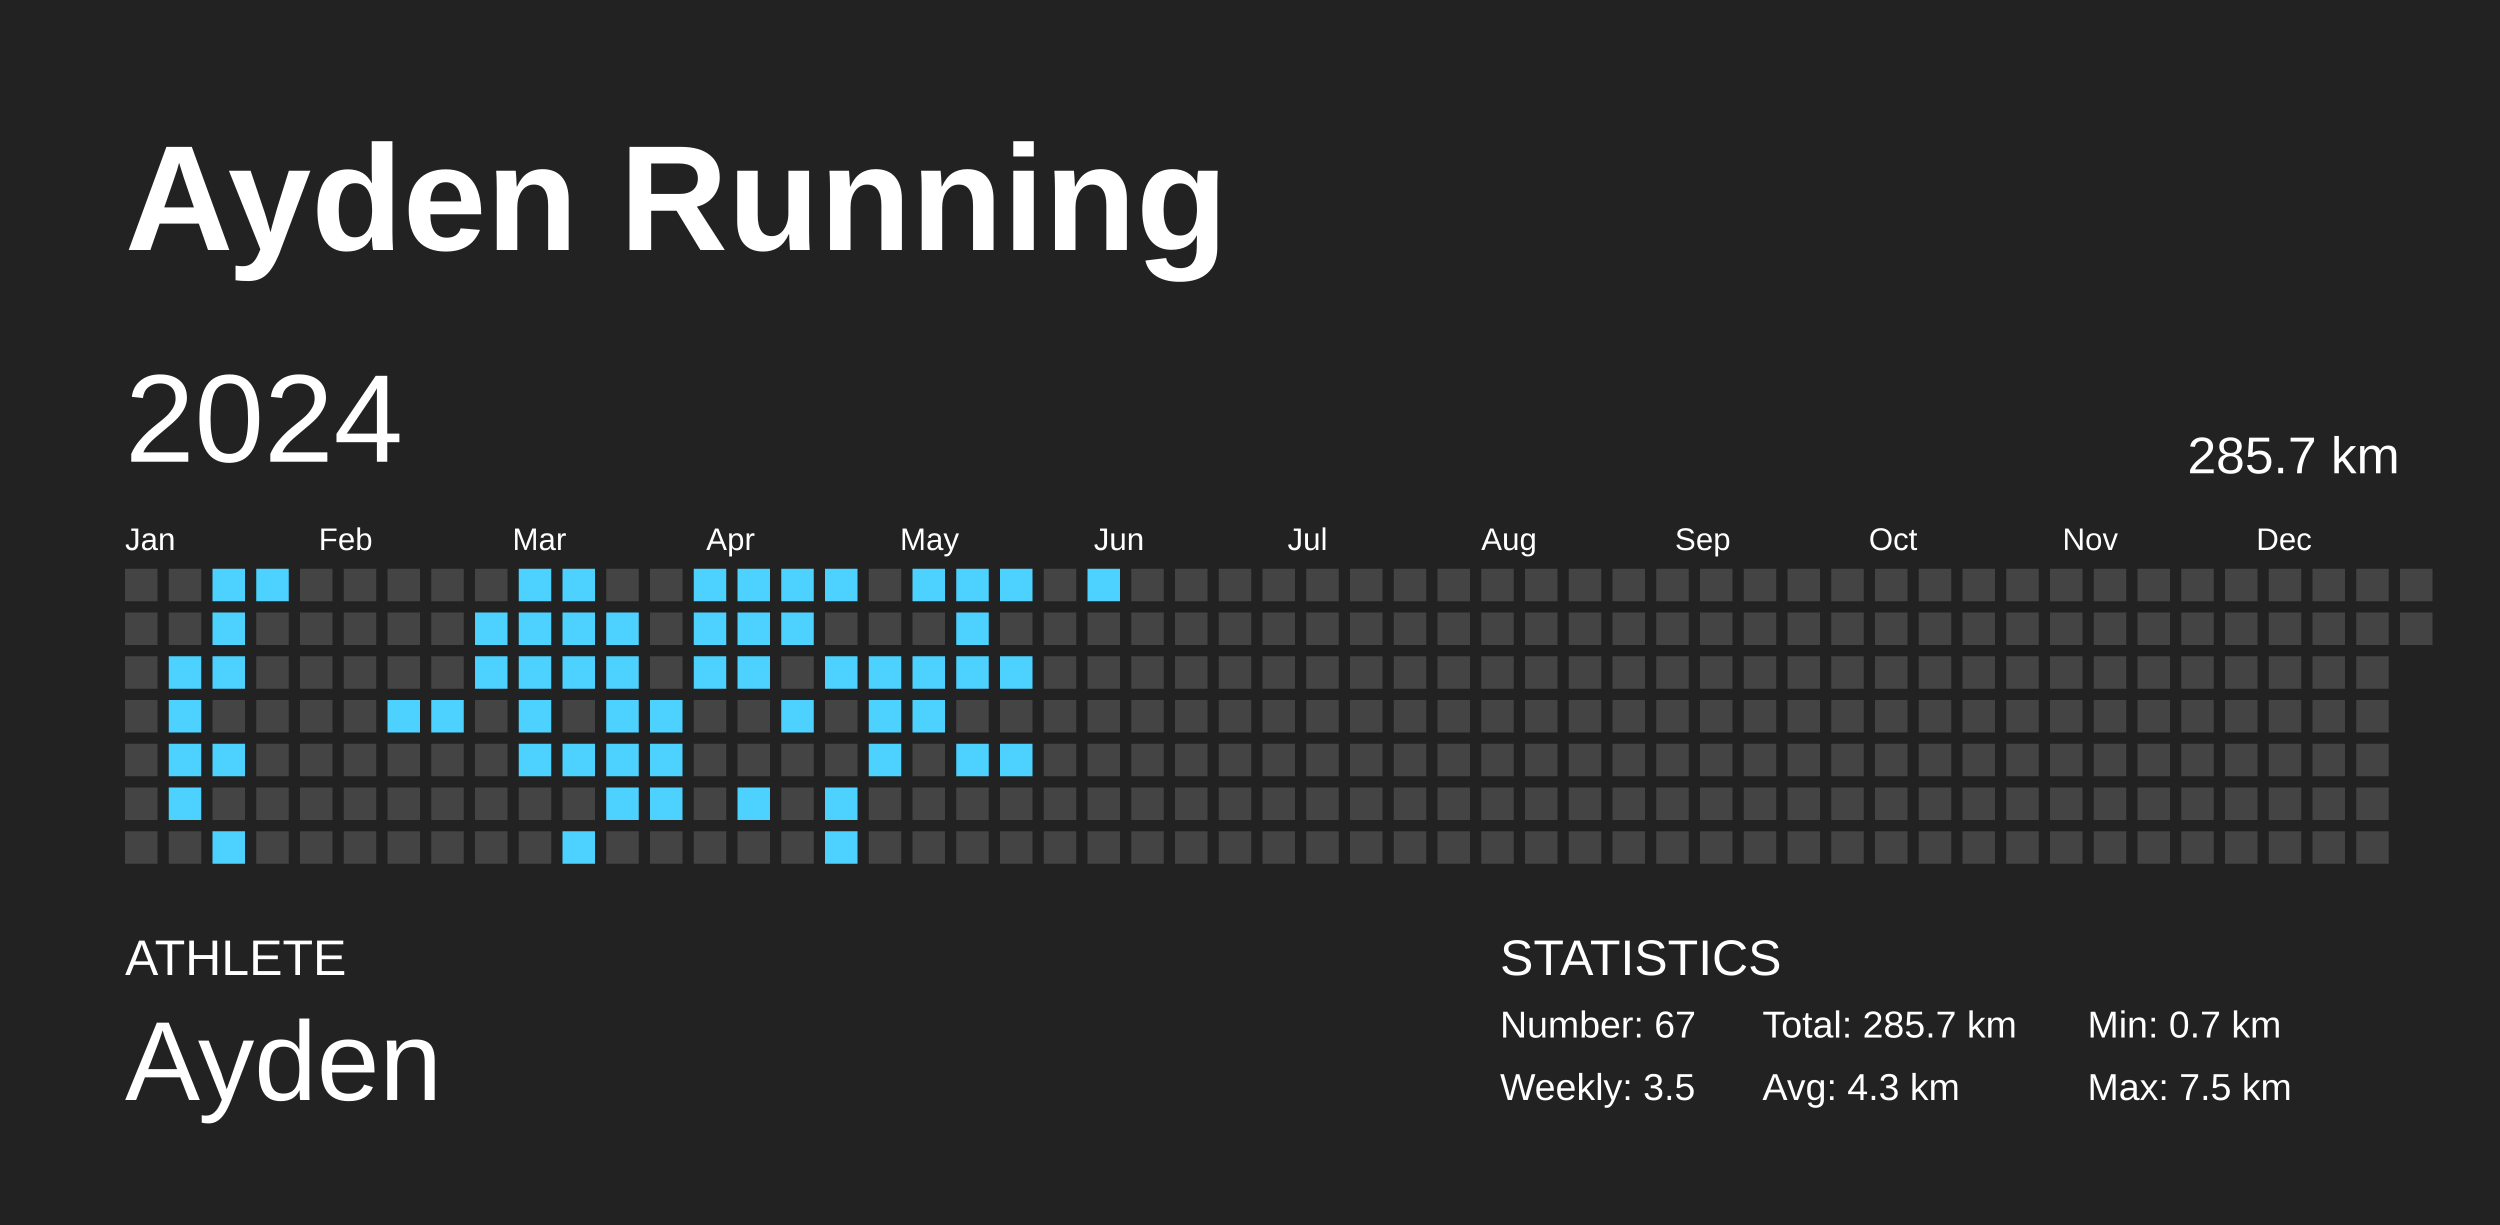
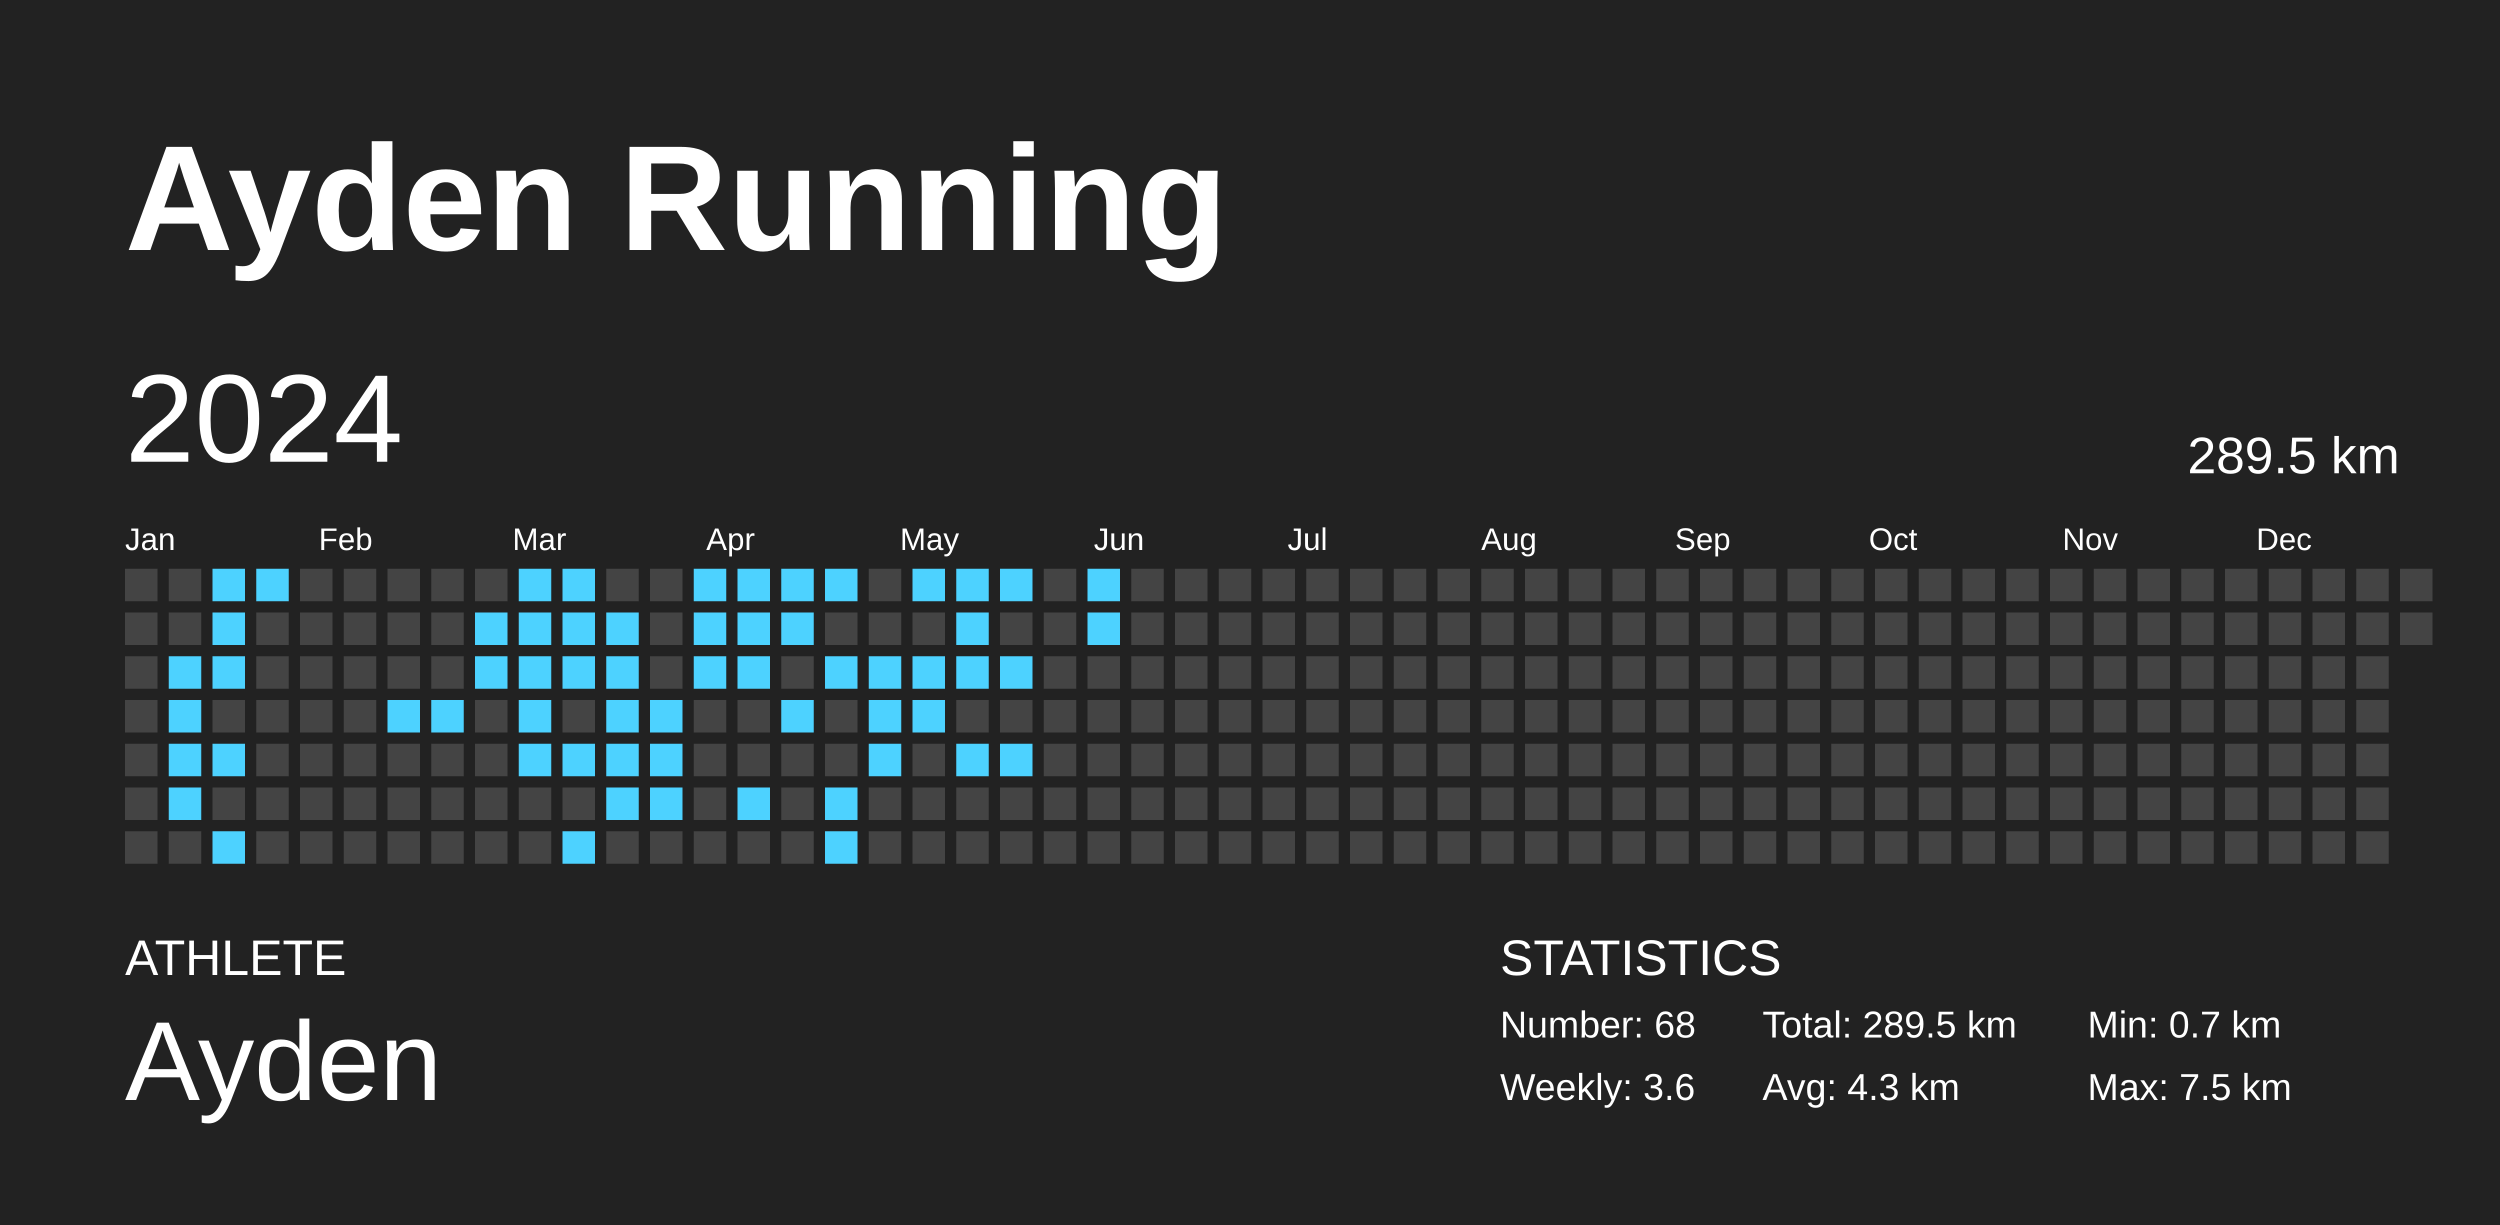
<svg xmlns="http://www.w3.org/2000/svg" baseProfile="full" height="98mm" version="1.1" viewBox="0,0,200,98" width="200mm">
  <defs />
  <rect fill="#222222" height="98" width="200" x="0" y="0" />
  <text fill="#FFFFFF" style="font-size:12px; font-family:Arial; font-weight:bold;" x="10" y="20">Ayden Running</text>
  <text fill="#FFFFFF" style="font-size:4px; font-family:Arial" x="10" y="78">ATHLETE</text>
  <text fill="#FFFFFF" style="font-size:9px; font-family:Arial" x="10" y="88">Ayden</text>
  <text fill="#FFFFFF" style="font-size:4px; font-family:Arial" x="120" y="78">STATISTICS</text>
-   <text fill="#FFFFFF" style="font-size:3px; font-family:Arial" x="120" y="83">Number: 67</text>
-   <text fill="#FFFFFF" style="font-size:3px; font-family:Arial" x="120" y="88">Weekly: 3.5</text>
-   <text fill="#FFFFFF" style="font-size:3px; font-family:Arial" x="141" y="83">Total: 285.7 km</text>
+   <text fill="#FFFFFF" style="font-size:3px; font-family:Arial" x="120" y="83">Number: 68</text>
+   <text fill="#FFFFFF" style="font-size:3px; font-family:Arial" x="120" y="88">Weekly: 3.6</text>
+   <text fill="#FFFFFF" style="font-size:3px; font-family:Arial" x="141" y="83">Total: 289.5 km</text>
  <text fill="#FFFFFF" style="font-size:3px; font-family:Arial" x="141" y="88">Avg: 4.3 km</text>
  <text fill="#FFFFFF" style="font-size:3px; font-family:Arial" x="167" y="83">Min: 0.7 km</text>
  <text fill="#FFFFFF" style="font-size:3px; font-family:Arial" x="167" y="88">Max: 7.5 km</text>
  <text dominant-baseline="hanging" fill="#FFFFFF" style="font-size:10.0px; font-family:Arial;" x="10" y="30">2024</text>
-   <text dominant-baseline="hanging" fill="#FFFFFF" style="font-size:4.125px; font-family:Arial;" x="175" y="35">285.7 km</text>
+   <text dominant-baseline="hanging" fill="#FFFFFF" style="font-size:4.125px; font-family:Arial;" x="175" y="35">289.5 km</text>
  <text fill="#FFFFFF" style="font-size:2.5px; font-family:Arial" x="10.0" y="44">Jan</text>
  <text fill="#FFFFFF" style="font-size:2.5px; font-family:Arial" x="25.5" y="44">Feb</text>
  <text fill="#FFFFFF" style="font-size:2.5px; font-family:Arial" x="41.0" y="44">Mar</text>
  <text fill="#FFFFFF" style="font-size:2.5px; font-family:Arial" x="56.5" y="44">Apr</text>
  <text fill="#FFFFFF" style="font-size:2.5px; font-family:Arial" x="72.0" y="44">May</text>
  <text fill="#FFFFFF" style="font-size:2.5px; font-family:Arial" x="87.5" y="44">Jun</text>
  <text fill="#FFFFFF" style="font-size:2.5px; font-family:Arial" x="103.0" y="44">Jul</text>
  <text fill="#FFFFFF" style="font-size:2.5px; font-family:Arial" x="118.5" y="44">Aug</text>
  <text fill="#FFFFFF" style="font-size:2.5px; font-family:Arial" x="134.0" y="44">Sep</text>
  <text fill="#FFFFFF" style="font-size:2.5px; font-family:Arial" x="149.5" y="44">Oct</text>
  <text fill="#FFFFFF" style="font-size:2.5px; font-family:Arial" x="165.0" y="44">Nov</text>
  <text fill="#FFFFFF" style="font-size:2.5px; font-family:Arial" x="180.5" y="44">Dec</text>
  <rect fill="#444444" height="2.6" width="2.6" x="10.0" y="45.5" />
  <rect fill="#444444" height="2.6" width="2.6" x="10.0" y="49.0" />
  <rect fill="#444444" height="2.6" width="2.6" x="10.0" y="52.5" />
  <rect fill="#444444" height="2.6" width="2.6" x="10.0" y="56.0" />
  <rect fill="#444444" height="2.6" width="2.6" x="10.0" y="59.5" />
  <rect fill="#444444" height="2.6" width="2.6" x="10.0" y="63.0" />
  <rect fill="#444444" height="2.6" width="2.6" x="10.0" y="66.5" />
  <rect fill="#444444" height="2.6" width="2.6" x="13.5" y="45.5" />
  <rect fill="#444444" height="2.6" width="2.6" x="13.5" y="49.0" />
  <rect fill="#4dd2ff" height="2.6" width="2.6" x="13.5" y="52.5" />
  <rect fill="#4dd2ff" height="2.6" width="2.6" x="13.5" y="56.0" />
  <rect fill="#4dd2ff" height="2.6" width="2.6" x="13.5" y="59.5" />
  <rect fill="#4dd2ff" height="2.6" width="2.6" x="13.5" y="63.0" />
  <rect fill="#444444" height="2.6" width="2.6" x="13.5" y="66.5" />
  <rect fill="#4dd2ff" height="2.6" width="2.6" x="17.0" y="45.5" />
  <rect fill="#4dd2ff" height="2.6" width="2.6" x="17.0" y="49.0" />
  <rect fill="#4dd2ff" height="2.6" width="2.6" x="17.0" y="52.5" />
  <rect fill="#444444" height="2.6" width="2.6" x="17.0" y="56.0" />
  <rect fill="#4dd2ff" height="2.6" width="2.6" x="17.0" y="59.5" />
  <rect fill="#444444" height="2.6" width="2.6" x="17.0" y="63.0" />
  <rect fill="#4dd2ff" height="2.6" width="2.6" x="17.0" y="66.5" />
  <rect fill="#4dd2ff" height="2.6" width="2.6" x="20.5" y="45.5" />
  <rect fill="#444444" height="2.6" width="2.6" x="20.5" y="49.0" />
  <rect fill="#444444" height="2.6" width="2.6" x="20.5" y="52.5" />
  <rect fill="#444444" height="2.6" width="2.6" x="20.5" y="56.0" />
  <rect fill="#444444" height="2.6" width="2.6" x="20.5" y="59.5" />
  <rect fill="#444444" height="2.6" width="2.6" x="20.5" y="63.0" />
  <rect fill="#444444" height="2.6" width="2.6" x="20.5" y="66.5" />
  <rect fill="#444444" height="2.6" width="2.6" x="24.0" y="45.5" />
  <rect fill="#444444" height="2.6" width="2.6" x="24.0" y="49.0" />
  <rect fill="#444444" height="2.6" width="2.6" x="24.0" y="52.5" />
  <rect fill="#444444" height="2.6" width="2.6" x="24.0" y="56.0" />
  <rect fill="#444444" height="2.6" width="2.6" x="24.0" y="59.5" />
  <rect fill="#444444" height="2.6" width="2.6" x="24.0" y="63.0" />
  <rect fill="#444444" height="2.6" width="2.6" x="24.0" y="66.5" />
  <rect fill="#444444" height="2.6" width="2.6" x="27.5" y="45.5" />
  <rect fill="#444444" height="2.6" width="2.6" x="27.5" y="49.0" />
  <rect fill="#444444" height="2.6" width="2.6" x="27.5" y="52.5" />
  <rect fill="#444444" height="2.6" width="2.6" x="27.5" y="56.0" />
  <rect fill="#444444" height="2.6" width="2.6" x="27.5" y="59.5" />
  <rect fill="#444444" height="2.6" width="2.6" x="27.5" y="63.0" />
  <rect fill="#444444" height="2.6" width="2.6" x="27.5" y="66.5" />
  <rect fill="#444444" height="2.6" width="2.6" x="31.0" y="45.5" />
  <rect fill="#444444" height="2.6" width="2.6" x="31.0" y="49.0" />
  <rect fill="#444444" height="2.6" width="2.6" x="31.0" y="52.5" />
  <rect fill="#4dd2ff" height="2.6" width="2.6" x="31.0" y="56.0" />
  <rect fill="#444444" height="2.6" width="2.6" x="31.0" y="59.5" />
  <rect fill="#444444" height="2.6" width="2.6" x="31.0" y="63.0" />
  <rect fill="#444444" height="2.6" width="2.6" x="31.0" y="66.5" />
  <rect fill="#444444" height="2.6" width="2.6" x="34.5" y="45.5" />
  <rect fill="#444444" height="2.6" width="2.6" x="34.5" y="49.0" />
  <rect fill="#444444" height="2.6" width="2.6" x="34.5" y="52.5" />
  <rect fill="#4dd2ff" height="2.6" width="2.6" x="34.5" y="56.0" />
  <rect fill="#444444" height="2.6" width="2.6" x="34.5" y="59.5" />
  <rect fill="#444444" height="2.6" width="2.6" x="34.5" y="63.0" />
  <rect fill="#444444" height="2.6" width="2.6" x="34.5" y="66.5" />
  <rect fill="#444444" height="2.6" width="2.6" x="38.0" y="45.5" />
  <rect fill="#4dd2ff" height="2.6" width="2.6" x="38.0" y="49.0" />
  <rect fill="#4dd2ff" height="2.6" width="2.6" x="38.0" y="52.5" />
  <rect fill="#444444" height="2.6" width="2.6" x="38.0" y="56.0" />
  <rect fill="#444444" height="2.6" width="2.6" x="38.0" y="59.5" />
  <rect fill="#444444" height="2.6" width="2.6" x="38.0" y="63.0" />
  <rect fill="#444444" height="2.6" width="2.6" x="38.0" y="66.5" />
  <rect fill="#4dd2ff" height="2.6" width="2.6" x="41.5" y="45.5" />
  <rect fill="#4dd2ff" height="2.6" width="2.6" x="41.5" y="49.0" />
  <rect fill="#4dd2ff" height="2.6" width="2.6" x="41.5" y="52.5" />
  <rect fill="#4dd2ff" height="2.6" width="2.6" x="41.5" y="56.0" />
  <rect fill="#4dd2ff" height="2.6" width="2.6" x="41.5" y="59.5" />
  <rect fill="#444444" height="2.6" width="2.6" x="41.5" y="63.0" />
  <rect fill="#444444" height="2.6" width="2.6" x="41.5" y="66.5" />
  <rect fill="#4dd2ff" height="2.6" width="2.6" x="45.0" y="45.5" />
  <rect fill="#4dd2ff" height="2.6" width="2.6" x="45.0" y="49.0" />
  <rect fill="#4dd2ff" height="2.6" width="2.6" x="45.0" y="52.5" />
  <rect fill="#444444" height="2.6" width="2.6" x="45.0" y="56.0" />
  <rect fill="#4dd2ff" height="2.6" width="2.6" x="45.0" y="59.5" />
  <rect fill="#444444" height="2.6" width="2.6" x="45.0" y="63.0" />
  <rect fill="#4dd2ff" height="2.6" width="2.6" x="45.0" y="66.5" />
  <rect fill="#444444" height="2.6" width="2.6" x="48.5" y="45.5" />
  <rect fill="#4dd2ff" height="2.6" width="2.6" x="48.5" y="49.0" />
  <rect fill="#4dd2ff" height="2.6" width="2.6" x="48.5" y="52.5" />
  <rect fill="#4dd2ff" height="2.6" width="2.6" x="48.5" y="56.0" />
  <rect fill="#4dd2ff" height="2.6" width="2.6" x="48.5" y="59.5" />
  <rect fill="#4dd2ff" height="2.6" width="2.6" x="48.5" y="63.0" />
  <rect fill="#444444" height="2.6" width="2.6" x="48.5" y="66.5" />
  <rect fill="#444444" height="2.6" width="2.6" x="52.0" y="45.5" />
  <rect fill="#444444" height="2.6" width="2.6" x="52.0" y="49.0" />
  <rect fill="#444444" height="2.6" width="2.6" x="52.0" y="52.5" />
  <rect fill="#4dd2ff" height="2.6" width="2.6" x="52.0" y="56.0" />
  <rect fill="#4dd2ff" height="2.6" width="2.6" x="52.0" y="59.5" />
  <rect fill="#4dd2ff" height="2.6" width="2.6" x="52.0" y="63.0" />
  <rect fill="#444444" height="2.6" width="2.6" x="52.0" y="66.5" />
  <rect fill="#4dd2ff" height="2.6" width="2.6" x="55.5" y="45.5" />
  <rect fill="#4dd2ff" height="2.6" width="2.6" x="55.5" y="49.0" />
  <rect fill="#4dd2ff" height="2.6" width="2.6" x="55.5" y="52.5" />
  <rect fill="#444444" height="2.6" width="2.6" x="55.5" y="56.0" />
  <rect fill="#444444" height="2.6" width="2.6" x="55.5" y="59.5" />
  <rect fill="#444444" height="2.6" width="2.6" x="55.5" y="63.0" />
  <rect fill="#444444" height="2.6" width="2.6" x="55.5" y="66.5" />
  <rect fill="#4dd2ff" height="2.6" width="2.6" x="59.0" y="45.5" />
  <rect fill="#4dd2ff" height="2.6" width="2.6" x="59.0" y="49.0" />
  <rect fill="#4dd2ff" height="2.6" width="2.6" x="59.0" y="52.5" />
  <rect fill="#444444" height="2.6" width="2.6" x="59.0" y="56.0" />
  <rect fill="#444444" height="2.6" width="2.6" x="59.0" y="59.5" />
  <rect fill="#4dd2ff" height="2.6" width="2.6" x="59.0" y="63.0" />
  <rect fill="#444444" height="2.6" width="2.6" x="59.0" y="66.5" />
  <rect fill="#4dd2ff" height="2.6" width="2.6" x="62.5" y="45.5" />
  <rect fill="#4dd2ff" height="2.6" width="2.6" x="62.5" y="49.0" />
  <rect fill="#444444" height="2.6" width="2.6" x="62.5" y="52.5" />
  <rect fill="#4dd2ff" height="2.6" width="2.6" x="62.5" y="56.0" />
  <rect fill="#444444" height="2.6" width="2.6" x="62.5" y="59.5" />
  <rect fill="#444444" height="2.6" width="2.6" x="62.5" y="63.0" />
  <rect fill="#444444" height="2.6" width="2.6" x="62.5" y="66.5" />
  <rect fill="#4dd2ff" height="2.6" width="2.6" x="66.0" y="45.5" />
  <rect fill="#444444" height="2.6" width="2.6" x="66.0" y="49.0" />
  <rect fill="#4dd2ff" height="2.6" width="2.6" x="66.0" y="52.5" />
  <rect fill="#444444" height="2.6" width="2.6" x="66.0" y="56.0" />
  <rect fill="#444444" height="2.6" width="2.6" x="66.0" y="59.5" />
  <rect fill="#4dd2ff" height="2.6" width="2.6" x="66.0" y="63.0" />
  <rect fill="#4dd2ff" height="2.6" width="2.6" x="66.0" y="66.5" />
  <rect fill="#444444" height="2.6" width="2.6" x="69.5" y="45.5" />
  <rect fill="#444444" height="2.6" width="2.6" x="69.5" y="49.0" />
  <rect fill="#4dd2ff" height="2.6" width="2.6" x="69.5" y="52.5" />
  <rect fill="#4dd2ff" height="2.6" width="2.6" x="69.5" y="56.0" />
  <rect fill="#4dd2ff" height="2.6" width="2.6" x="69.5" y="59.5" />
  <rect fill="#444444" height="2.6" width="2.6" x="69.5" y="63.0" />
  <rect fill="#444444" height="2.6" width="2.6" x="69.5" y="66.5" />
  <rect fill="#4dd2ff" height="2.6" width="2.6" x="73.0" y="45.5" />
  <rect fill="#444444" height="2.6" width="2.6" x="73.0" y="49.0" />
  <rect fill="#4dd2ff" height="2.6" width="2.6" x="73.0" y="52.5" />
  <rect fill="#4dd2ff" height="2.6" width="2.6" x="73.0" y="56.0" />
  <rect fill="#444444" height="2.6" width="2.6" x="73.0" y="59.5" />
  <rect fill="#444444" height="2.6" width="2.6" x="73.0" y="63.0" />
  <rect fill="#444444" height="2.6" width="2.6" x="73.0" y="66.5" />
  <rect fill="#4dd2ff" height="2.6" width="2.6" x="76.5" y="45.5" />
  <rect fill="#4dd2ff" height="2.6" width="2.6" x="76.5" y="49.0" />
  <rect fill="#4dd2ff" height="2.6" width="2.6" x="76.5" y="52.5" />
  <rect fill="#444444" height="2.6" width="2.6" x="76.5" y="56.0" />
  <rect fill="#4dd2ff" height="2.6" width="2.6" x="76.5" y="59.5" />
  <rect fill="#444444" height="2.6" width="2.6" x="76.5" y="63.0" />
  <rect fill="#444444" height="2.6" width="2.6" x="76.5" y="66.5" />
  <rect fill="#4dd2ff" height="2.6" width="2.6" x="80.0" y="45.5" />
  <rect fill="#444444" height="2.6" width="2.6" x="80.0" y="49.0" />
  <rect fill="#4dd2ff" height="2.6" width="2.6" x="80.0" y="52.5" />
  <rect fill="#444444" height="2.6" width="2.6" x="80.0" y="56.0" />
  <rect fill="#4dd2ff" height="2.6" width="2.6" x="80.0" y="59.5" />
  <rect fill="#444444" height="2.6" width="2.6" x="80.0" y="63.0" />
  <rect fill="#444444" height="2.6" width="2.6" x="80.0" y="66.5" />
  <rect fill="#444444" height="2.6" width="2.6" x="83.5" y="45.5" />
  <rect fill="#444444" height="2.6" width="2.6" x="83.5" y="49.0" />
  <rect fill="#444444" height="2.6" width="2.6" x="83.5" y="52.5" />
  <rect fill="#444444" height="2.6" width="2.6" x="83.5" y="56.0" />
  <rect fill="#444444" height="2.6" width="2.6" x="83.5" y="59.5" />
  <rect fill="#444444" height="2.6" width="2.6" x="83.5" y="63.0" />
  <rect fill="#444444" height="2.6" width="2.6" x="83.5" y="66.5" />
  <rect fill="#4dd2ff" height="2.6" width="2.6" x="87.0" y="45.5" />
-   <rect fill="#444444" height="2.6" width="2.6" x="87.0" y="49.0" />
+   <rect fill="#4dd2ff" height="2.6" width="2.6" x="87.0" y="49.0" />
  <rect fill="#444444" height="2.6" width="2.6" x="87.0" y="52.5" />
  <rect fill="#444444" height="2.6" width="2.6" x="87.0" y="56.0" />
  <rect fill="#444444" height="2.6" width="2.6" x="87.0" y="59.5" />
  <rect fill="#444444" height="2.6" width="2.6" x="87.0" y="63.0" />
  <rect fill="#444444" height="2.6" width="2.6" x="87.0" y="66.5" />
  <rect fill="#444444" height="2.6" width="2.6" x="90.5" y="45.5" />
  <rect fill="#444444" height="2.6" width="2.6" x="90.5" y="49.0" />
  <rect fill="#444444" height="2.6" width="2.6" x="90.5" y="52.5" />
  <rect fill="#444444" height="2.6" width="2.6" x="90.5" y="56.0" />
  <rect fill="#444444" height="2.6" width="2.6" x="90.5" y="59.5" />
  <rect fill="#444444" height="2.6" width="2.6" x="90.5" y="63.0" />
  <rect fill="#444444" height="2.6" width="2.6" x="90.5" y="66.5" />
  <rect fill="#444444" height="2.6" width="2.6" x="94.0" y="45.5" />
  <rect fill="#444444" height="2.6" width="2.6" x="94.0" y="49.0" />
  <rect fill="#444444" height="2.6" width="2.6" x="94.0" y="52.5" />
  <rect fill="#444444" height="2.6" width="2.6" x="94.0" y="56.0" />
  <rect fill="#444444" height="2.6" width="2.6" x="94.0" y="59.5" />
  <rect fill="#444444" height="2.6" width="2.6" x="94.0" y="63.0" />
  <rect fill="#444444" height="2.6" width="2.6" x="94.0" y="66.5" />
  <rect fill="#444444" height="2.6" width="2.6" x="97.5" y="45.5" />
  <rect fill="#444444" height="2.6" width="2.6" x="97.5" y="49.0" />
  <rect fill="#444444" height="2.6" width="2.6" x="97.5" y="52.5" />
  <rect fill="#444444" height="2.6" width="2.6" x="97.5" y="56.0" />
  <rect fill="#444444" height="2.6" width="2.6" x="97.5" y="59.5" />
  <rect fill="#444444" height="2.6" width="2.6" x="97.5" y="63.0" />
  <rect fill="#444444" height="2.6" width="2.6" x="97.5" y="66.5" />
  <rect fill="#444444" height="2.6" width="2.6" x="101.0" y="45.5" />
  <rect fill="#444444" height="2.6" width="2.6" x="101.0" y="49.0" />
  <rect fill="#444444" height="2.6" width="2.6" x="101.0" y="52.5" />
  <rect fill="#444444" height="2.6" width="2.6" x="101.0" y="56.0" />
  <rect fill="#444444" height="2.6" width="2.6" x="101.0" y="59.5" />
  <rect fill="#444444" height="2.6" width="2.6" x="101.0" y="63.0" />
  <rect fill="#444444" height="2.6" width="2.6" x="101.0" y="66.5" />
  <rect fill="#444444" height="2.6" width="2.6" x="104.5" y="45.5" />
  <rect fill="#444444" height="2.6" width="2.6" x="104.5" y="49.0" />
  <rect fill="#444444" height="2.6" width="2.6" x="104.5" y="52.5" />
  <rect fill="#444444" height="2.6" width="2.6" x="104.5" y="56.0" />
  <rect fill="#444444" height="2.6" width="2.6" x="104.5" y="59.5" />
  <rect fill="#444444" height="2.6" width="2.6" x="104.5" y="63.0" />
  <rect fill="#444444" height="2.6" width="2.6" x="104.5" y="66.5" />
  <rect fill="#444444" height="2.6" width="2.6" x="108.0" y="45.5" />
  <rect fill="#444444" height="2.6" width="2.6" x="108.0" y="49.0" />
  <rect fill="#444444" height="2.6" width="2.6" x="108.0" y="52.5" />
  <rect fill="#444444" height="2.6" width="2.6" x="108.0" y="56.0" />
  <rect fill="#444444" height="2.6" width="2.6" x="108.0" y="59.5" />
  <rect fill="#444444" height="2.6" width="2.6" x="108.0" y="63.0" />
  <rect fill="#444444" height="2.6" width="2.6" x="108.0" y="66.5" />
  <rect fill="#444444" height="2.6" width="2.6" x="111.5" y="45.5" />
  <rect fill="#444444" height="2.6" width="2.6" x="111.5" y="49.0" />
  <rect fill="#444444" height="2.6" width="2.6" x="111.5" y="52.5" />
  <rect fill="#444444" height="2.6" width="2.6" x="111.5" y="56.0" />
  <rect fill="#444444" height="2.6" width="2.6" x="111.5" y="59.5" />
  <rect fill="#444444" height="2.6" width="2.6" x="111.5" y="63.0" />
  <rect fill="#444444" height="2.6" width="2.6" x="111.5" y="66.5" />
  <rect fill="#444444" height="2.6" width="2.6" x="115.0" y="45.5" />
  <rect fill="#444444" height="2.6" width="2.6" x="115.0" y="49.0" />
  <rect fill="#444444" height="2.6" width="2.6" x="115.0" y="52.5" />
  <rect fill="#444444" height="2.6" width="2.6" x="115.0" y="56.0" />
  <rect fill="#444444" height="2.6" width="2.6" x="115.0" y="59.5" />
  <rect fill="#444444" height="2.6" width="2.6" x="115.0" y="63.0" />
  <rect fill="#444444" height="2.6" width="2.6" x="115.0" y="66.5" />
  <rect fill="#444444" height="2.6" width="2.6" x="118.5" y="45.5" />
  <rect fill="#444444" height="2.6" width="2.6" x="118.5" y="49.0" />
  <rect fill="#444444" height="2.6" width="2.6" x="118.5" y="52.5" />
  <rect fill="#444444" height="2.6" width="2.6" x="118.5" y="56.0" />
  <rect fill="#444444" height="2.6" width="2.6" x="118.5" y="59.5" />
  <rect fill="#444444" height="2.6" width="2.6" x="118.5" y="63.0" />
  <rect fill="#444444" height="2.6" width="2.6" x="118.5" y="66.5" />
  <rect fill="#444444" height="2.6" width="2.6" x="122.0" y="45.5" />
  <rect fill="#444444" height="2.6" width="2.6" x="122.0" y="49.0" />
  <rect fill="#444444" height="2.6" width="2.6" x="122.0" y="52.5" />
  <rect fill="#444444" height="2.6" width="2.6" x="122.0" y="56.0" />
  <rect fill="#444444" height="2.6" width="2.6" x="122.0" y="59.5" />
  <rect fill="#444444" height="2.6" width="2.6" x="122.0" y="63.0" />
  <rect fill="#444444" height="2.6" width="2.6" x="122.0" y="66.5" />
  <rect fill="#444444" height="2.6" width="2.6" x="125.5" y="45.5" />
  <rect fill="#444444" height="2.6" width="2.6" x="125.5" y="49.0" />
  <rect fill="#444444" height="2.6" width="2.6" x="125.5" y="52.5" />
  <rect fill="#444444" height="2.6" width="2.6" x="125.5" y="56.0" />
  <rect fill="#444444" height="2.6" width="2.6" x="125.5" y="59.5" />
  <rect fill="#444444" height="2.6" width="2.6" x="125.5" y="63.0" />
  <rect fill="#444444" height="2.6" width="2.6" x="125.5" y="66.5" />
  <rect fill="#444444" height="2.6" width="2.6" x="129.0" y="45.5" />
  <rect fill="#444444" height="2.6" width="2.6" x="129.0" y="49.0" />
  <rect fill="#444444" height="2.6" width="2.6" x="129.0" y="52.5" />
  <rect fill="#444444" height="2.6" width="2.6" x="129.0" y="56.0" />
  <rect fill="#444444" height="2.6" width="2.6" x="129.0" y="59.5" />
  <rect fill="#444444" height="2.6" width="2.6" x="129.0" y="63.0" />
  <rect fill="#444444" height="2.6" width="2.6" x="129.0" y="66.5" />
  <rect fill="#444444" height="2.6" width="2.6" x="132.5" y="45.5" />
  <rect fill="#444444" height="2.6" width="2.6" x="132.5" y="49.0" />
  <rect fill="#444444" height="2.6" width="2.6" x="132.5" y="52.5" />
  <rect fill="#444444" height="2.6" width="2.6" x="132.5" y="56.0" />
  <rect fill="#444444" height="2.6" width="2.6" x="132.5" y="59.5" />
  <rect fill="#444444" height="2.6" width="2.6" x="132.5" y="63.0" />
  <rect fill="#444444" height="2.6" width="2.6" x="132.5" y="66.5" />
  <rect fill="#444444" height="2.6" width="2.6" x="136.0" y="45.5" />
  <rect fill="#444444" height="2.6" width="2.6" x="136.0" y="49.0" />
  <rect fill="#444444" height="2.6" width="2.6" x="136.0" y="52.5" />
  <rect fill="#444444" height="2.6" width="2.6" x="136.0" y="56.0" />
  <rect fill="#444444" height="2.6" width="2.6" x="136.0" y="59.5" />
  <rect fill="#444444" height="2.6" width="2.6" x="136.0" y="63.0" />
  <rect fill="#444444" height="2.6" width="2.6" x="136.0" y="66.5" />
  <rect fill="#444444" height="2.6" width="2.6" x="139.5" y="45.5" />
  <rect fill="#444444" height="2.6" width="2.6" x="139.5" y="49.0" />
  <rect fill="#444444" height="2.6" width="2.6" x="139.5" y="52.5" />
  <rect fill="#444444" height="2.6" width="2.6" x="139.5" y="56.0" />
  <rect fill="#444444" height="2.6" width="2.6" x="139.5" y="59.5" />
  <rect fill="#444444" height="2.6" width="2.6" x="139.5" y="63.0" />
  <rect fill="#444444" height="2.6" width="2.6" x="139.5" y="66.5" />
  <rect fill="#444444" height="2.6" width="2.6" x="143.0" y="45.5" />
  <rect fill="#444444" height="2.6" width="2.6" x="143.0" y="49.0" />
  <rect fill="#444444" height="2.6" width="2.6" x="143.0" y="52.5" />
  <rect fill="#444444" height="2.6" width="2.6" x="143.0" y="56.0" />
  <rect fill="#444444" height="2.6" width="2.6" x="143.0" y="59.5" />
  <rect fill="#444444" height="2.6" width="2.6" x="143.0" y="63.0" />
  <rect fill="#444444" height="2.6" width="2.6" x="143.0" y="66.5" />
  <rect fill="#444444" height="2.6" width="2.6" x="146.5" y="45.5" />
  <rect fill="#444444" height="2.6" width="2.6" x="146.5" y="49.0" />
  <rect fill="#444444" height="2.6" width="2.6" x="146.5" y="52.5" />
  <rect fill="#444444" height="2.6" width="2.6" x="146.5" y="56.0" />
  <rect fill="#444444" height="2.6" width="2.6" x="146.5" y="59.5" />
  <rect fill="#444444" height="2.6" width="2.6" x="146.5" y="63.0" />
  <rect fill="#444444" height="2.6" width="2.6" x="146.5" y="66.5" />
  <rect fill="#444444" height="2.6" width="2.6" x="150.0" y="45.5" />
  <rect fill="#444444" height="2.6" width="2.6" x="150.0" y="49.0" />
  <rect fill="#444444" height="2.6" width="2.6" x="150.0" y="52.5" />
  <rect fill="#444444" height="2.6" width="2.6" x="150.0" y="56.0" />
  <rect fill="#444444" height="2.6" width="2.6" x="150.0" y="59.5" />
  <rect fill="#444444" height="2.6" width="2.6" x="150.0" y="63.0" />
  <rect fill="#444444" height="2.6" width="2.6" x="150.0" y="66.5" />
  <rect fill="#444444" height="2.6" width="2.6" x="153.5" y="45.5" />
  <rect fill="#444444" height="2.6" width="2.6" x="153.5" y="49.0" />
  <rect fill="#444444" height="2.6" width="2.6" x="153.5" y="52.5" />
  <rect fill="#444444" height="2.6" width="2.6" x="153.5" y="56.0" />
  <rect fill="#444444" height="2.6" width="2.6" x="153.5" y="59.5" />
  <rect fill="#444444" height="2.6" width="2.6" x="153.5" y="63.0" />
  <rect fill="#444444" height="2.6" width="2.6" x="153.5" y="66.5" />
  <rect fill="#444444" height="2.6" width="2.6" x="157.0" y="45.5" />
  <rect fill="#444444" height="2.6" width="2.6" x="157.0" y="49.0" />
  <rect fill="#444444" height="2.6" width="2.6" x="157.0" y="52.5" />
  <rect fill="#444444" height="2.6" width="2.6" x="157.0" y="56.0" />
  <rect fill="#444444" height="2.6" width="2.6" x="157.0" y="59.5" />
  <rect fill="#444444" height="2.6" width="2.6" x="157.0" y="63.0" />
  <rect fill="#444444" height="2.6" width="2.6" x="157.0" y="66.5" />
  <rect fill="#444444" height="2.6" width="2.6" x="160.5" y="45.5" />
  <rect fill="#444444" height="2.6" width="2.6" x="160.5" y="49.0" />
  <rect fill="#444444" height="2.6" width="2.6" x="160.5" y="52.5" />
  <rect fill="#444444" height="2.6" width="2.6" x="160.5" y="56.0" />
  <rect fill="#444444" height="2.6" width="2.6" x="160.5" y="59.5" />
  <rect fill="#444444" height="2.6" width="2.6" x="160.5" y="63.0" />
  <rect fill="#444444" height="2.6" width="2.6" x="160.5" y="66.5" />
  <rect fill="#444444" height="2.6" width="2.6" x="164.0" y="45.5" />
  <rect fill="#444444" height="2.6" width="2.6" x="164.0" y="49.0" />
  <rect fill="#444444" height="2.6" width="2.6" x="164.0" y="52.5" />
  <rect fill="#444444" height="2.6" width="2.6" x="164.0" y="56.0" />
  <rect fill="#444444" height="2.6" width="2.6" x="164.0" y="59.5" />
  <rect fill="#444444" height="2.6" width="2.6" x="164.0" y="63.0" />
  <rect fill="#444444" height="2.6" width="2.6" x="164.0" y="66.5" />
  <rect fill="#444444" height="2.6" width="2.6" x="167.5" y="45.5" />
  <rect fill="#444444" height="2.6" width="2.6" x="167.5" y="49.0" />
  <rect fill="#444444" height="2.6" width="2.6" x="167.5" y="52.5" />
  <rect fill="#444444" height="2.6" width="2.6" x="167.5" y="56.0" />
  <rect fill="#444444" height="2.6" width="2.6" x="167.5" y="59.5" />
  <rect fill="#444444" height="2.6" width="2.6" x="167.5" y="63.0" />
  <rect fill="#444444" height="2.6" width="2.6" x="167.5" y="66.5" />
  <rect fill="#444444" height="2.6" width="2.6" x="171.0" y="45.5" />
  <rect fill="#444444" height="2.6" width="2.6" x="171.0" y="49.0" />
  <rect fill="#444444" height="2.6" width="2.6" x="171.0" y="52.5" />
  <rect fill="#444444" height="2.6" width="2.6" x="171.0" y="56.0" />
  <rect fill="#444444" height="2.6" width="2.6" x="171.0" y="59.5" />
  <rect fill="#444444" height="2.6" width="2.6" x="171.0" y="63.0" />
  <rect fill="#444444" height="2.6" width="2.6" x="171.0" y="66.5" />
  <rect fill="#444444" height="2.6" width="2.6" x="174.5" y="45.5" />
  <rect fill="#444444" height="2.6" width="2.6" x="174.5" y="49.0" />
  <rect fill="#444444" height="2.6" width="2.6" x="174.5" y="52.5" />
  <rect fill="#444444" height="2.6" width="2.6" x="174.5" y="56.0" />
  <rect fill="#444444" height="2.6" width="2.6" x="174.5" y="59.5" />
  <rect fill="#444444" height="2.6" width="2.6" x="174.5" y="63.0" />
  <rect fill="#444444" height="2.6" width="2.6" x="174.5" y="66.5" />
  <rect fill="#444444" height="2.6" width="2.6" x="178.0" y="45.5" />
  <rect fill="#444444" height="2.6" width="2.6" x="178.0" y="49.0" />
  <rect fill="#444444" height="2.6" width="2.6" x="178.0" y="52.5" />
  <rect fill="#444444" height="2.6" width="2.6" x="178.0" y="56.0" />
  <rect fill="#444444" height="2.6" width="2.6" x="178.0" y="59.5" />
  <rect fill="#444444" height="2.6" width="2.6" x="178.0" y="63.0" />
  <rect fill="#444444" height="2.6" width="2.6" x="178.0" y="66.5" />
  <rect fill="#444444" height="2.6" width="2.6" x="181.5" y="45.5" />
  <rect fill="#444444" height="2.6" width="2.6" x="181.5" y="49.0" />
  <rect fill="#444444" height="2.6" width="2.6" x="181.5" y="52.5" />
  <rect fill="#444444" height="2.6" width="2.6" x="181.5" y="56.0" />
  <rect fill="#444444" height="2.6" width="2.6" x="181.5" y="59.5" />
  <rect fill="#444444" height="2.6" width="2.6" x="181.5" y="63.0" />
  <rect fill="#444444" height="2.6" width="2.6" x="181.5" y="66.5" />
  <rect fill="#444444" height="2.6" width="2.6" x="185.0" y="45.5" />
  <rect fill="#444444" height="2.6" width="2.6" x="185.0" y="49.0" />
  <rect fill="#444444" height="2.6" width="2.6" x="185.0" y="52.5" />
  <rect fill="#444444" height="2.6" width="2.6" x="185.0" y="56.0" />
  <rect fill="#444444" height="2.6" width="2.6" x="185.0" y="59.5" />
  <rect fill="#444444" height="2.6" width="2.6" x="185.0" y="63.0" />
  <rect fill="#444444" height="2.6" width="2.6" x="185.0" y="66.5" />
  <rect fill="#444444" height="2.6" width="2.6" x="188.5" y="45.5" />
  <rect fill="#444444" height="2.6" width="2.6" x="188.5" y="49.0" />
  <rect fill="#444444" height="2.6" width="2.6" x="188.5" y="52.5" />
  <rect fill="#444444" height="2.6" width="2.6" x="188.5" y="56.0" />
  <rect fill="#444444" height="2.6" width="2.6" x="188.5" y="59.5" />
  <rect fill="#444444" height="2.6" width="2.6" x="188.5" y="63.0" />
  <rect fill="#444444" height="2.6" width="2.6" x="188.5" y="66.5" />
  <rect fill="#444444" height="2.6" width="2.6" x="192.0" y="45.5" />
  <rect fill="#444444" height="2.6" width="2.6" x="192.0" y="49.0" />
</svg>
